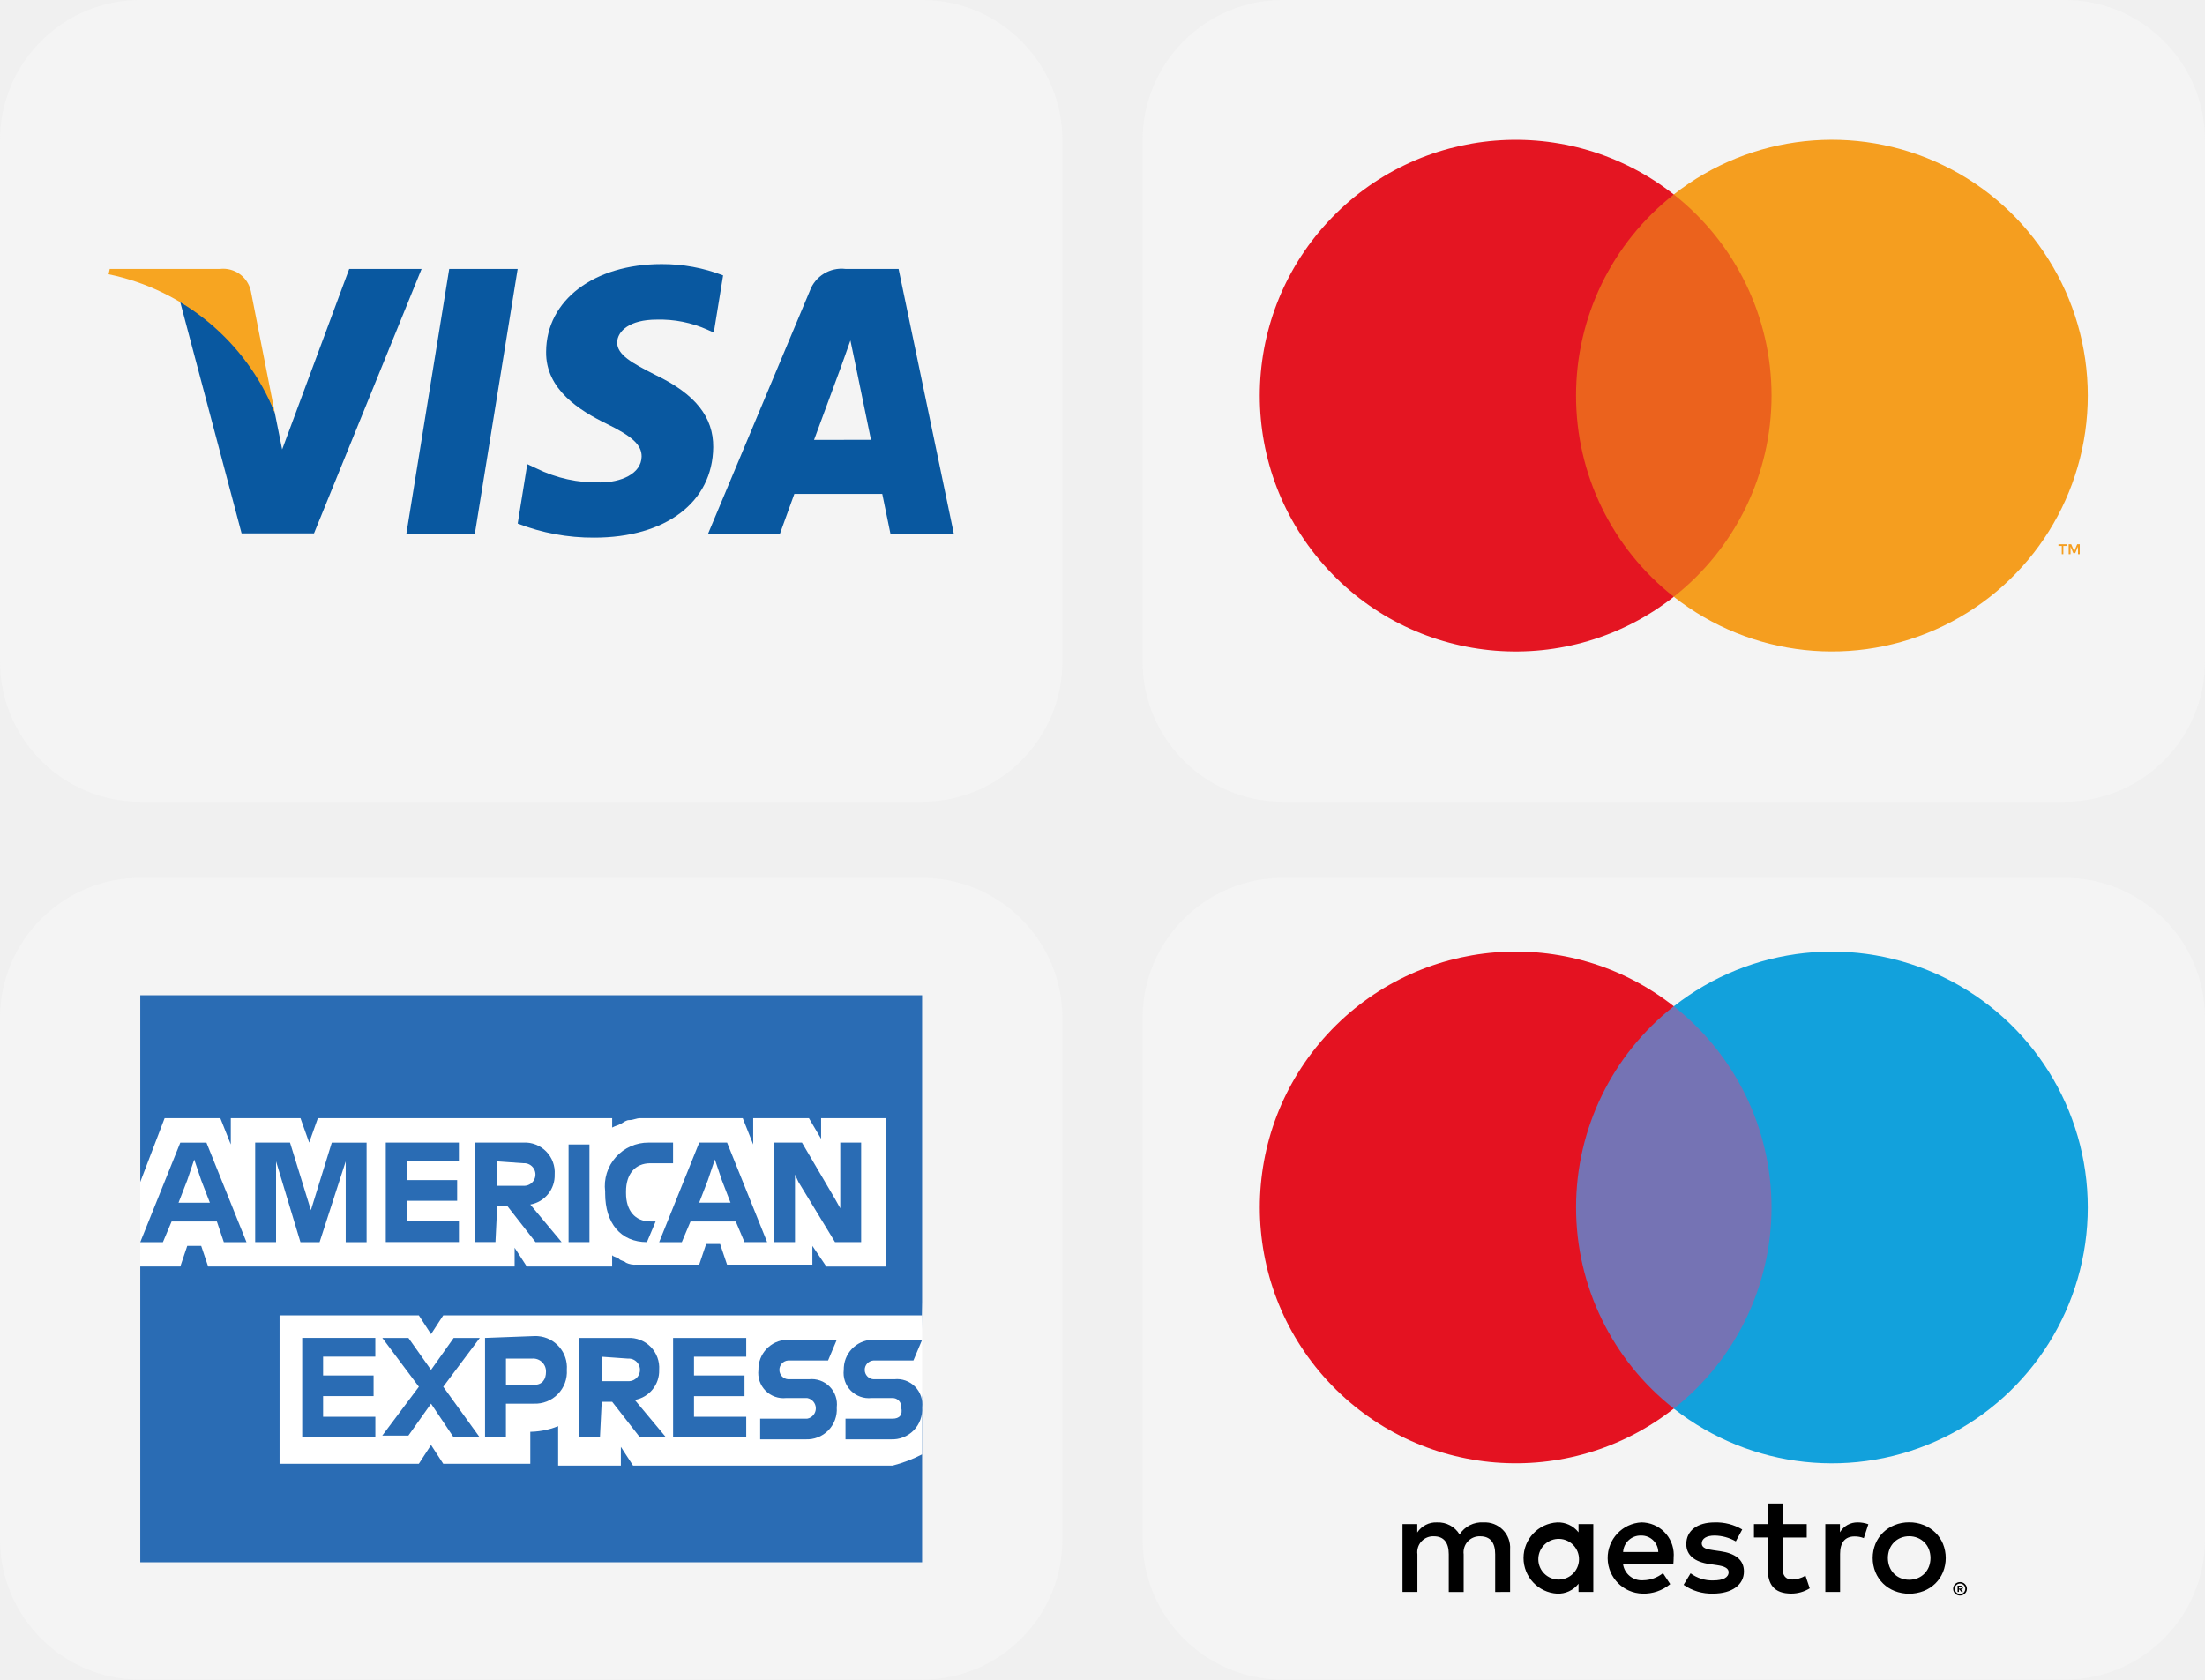
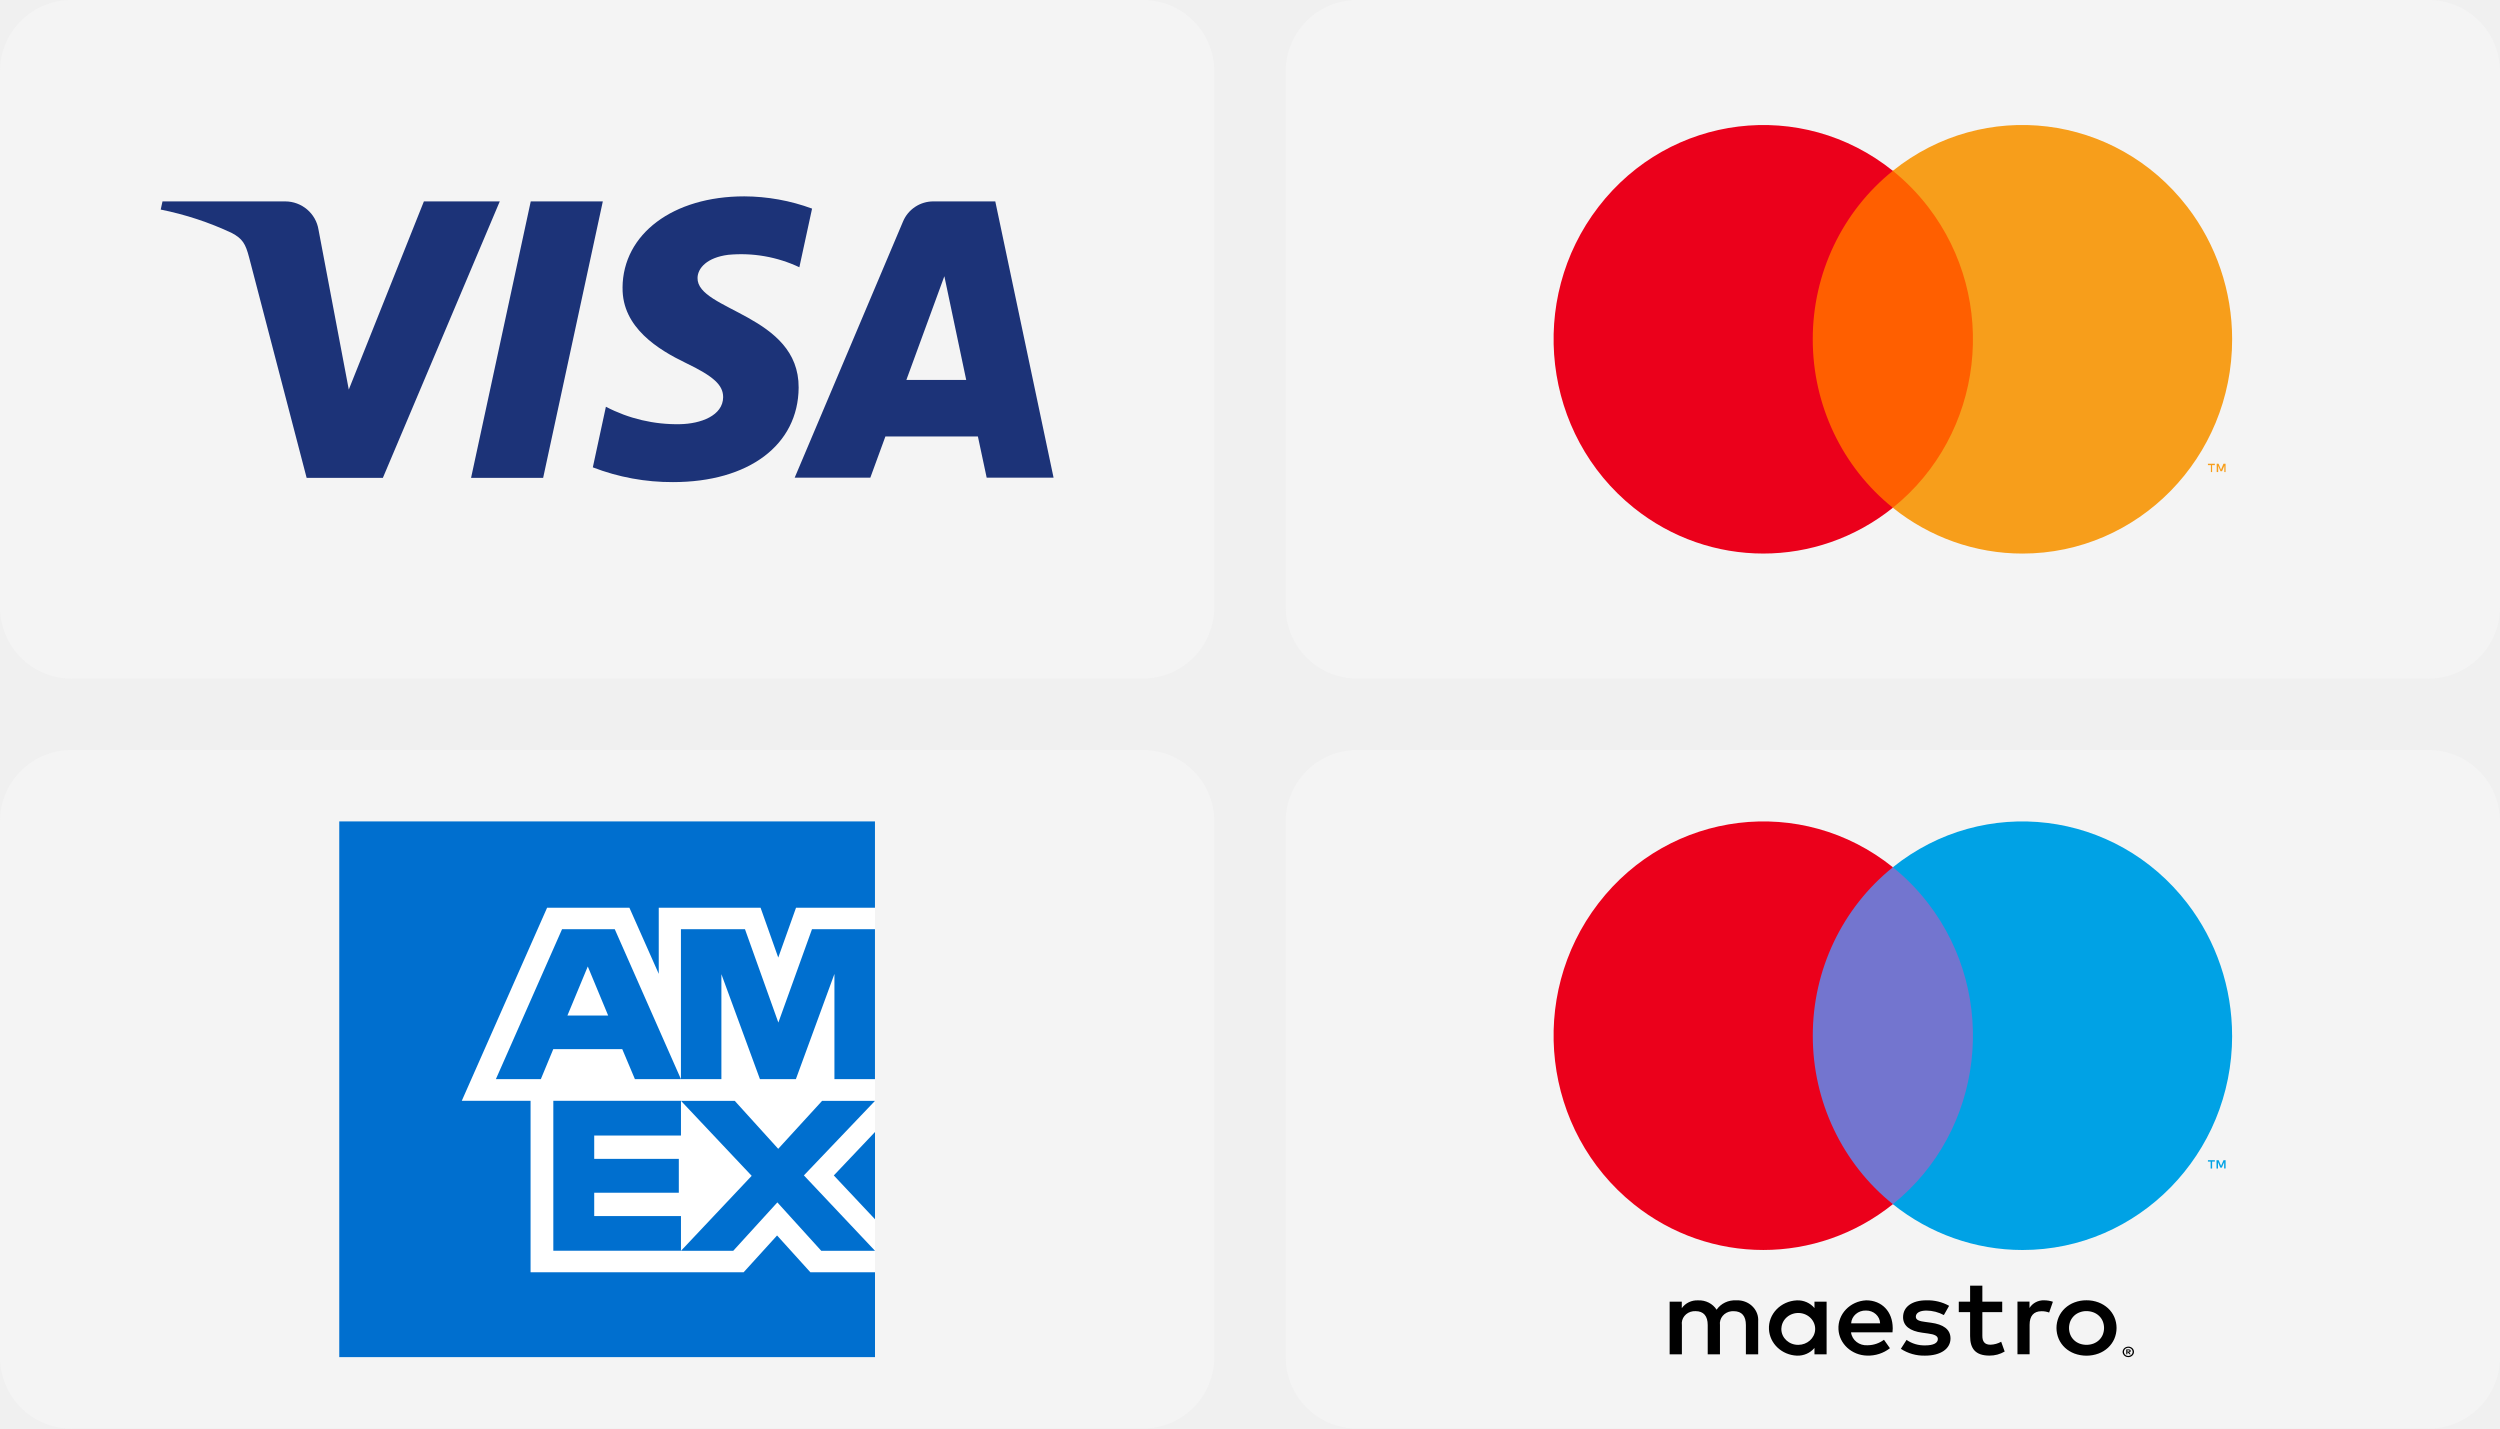
- <svg xmlns="http://www.w3.org/2000/svg" viewBox="0 0 70 53.328">
+ <svg xmlns="http://www.w3.org/2000/svg" id="Layer_1" data-name="Layer 1" viewBox="0 0 70 40">
  <defs>
-     <style>.cls-1{fill:#f4f4f4;}.cls-2{fill:#eb621d;}.cls-3{fill:#e41522;}.cls-4{fill:#f59e1f;}.cls-5{fill:#0958a0;}.cls-6{fill:#f7a521;}.cls-7{fill:#2a6cb4;}.cls-8{fill:#fff;}.cls-9{fill:#7573b4;}.cls-10{fill:#e41221;}.cls-11{fill:#12a1dc;}</style>
+     <style>
+       .cls-1 {
+         fill: #f79e1b;
+       }
+ 
+       .cls-2 {
+         fill: #006fcf;
+       }
+ 
+       .cls-3 {
+         fill: #f4f4f4;
+       }
+ 
+       .cls-4 {
+         fill: #eb001b;
+       }
+ 
+       .cls-5 {
+         fill: #fff;
+       }
+ 
+       .cls-6 {
+         fill: #ff5f00;
+       }
+ 
+       .cls-7 {
+         fill: #00a2e5;
+       }
+ 
+       .cls-8 {
+         fill: #7375cf;
+       }
+ 
+       .cls-9 {
+         fill: #1c3378;
+       }
+     </style>
  </defs>
-   <g id="Layer_2" data-name="Layer 2">
-     <g id="Layer_1-2" data-name="Layer 1">
-       <g id="Layer_2-2" data-name="Layer 2">
-         <g id="Layer_1-2-2" data-name="Layer 1-2">
-           <rect class="cls-1" x="36.273" width="33.727" height="25.455" rx="4.455" />
-           <rect class="cls-2" x="49.228" y="6.173" width="7.821" height="12.773" />
-           <path class="cls-3" d="M50.033,12.561A8.109,8.109,0,0,1,53.136,6.175a8.123,8.123,0,1,0,0,12.773A8.109,8.109,0,0,1,50.033,12.561Z" />
-           <path class="cls-4" d="M65.503,17.595v-.262H65.616v-.054h-.269v.054h.106v.262Zm.521,0v-.316h-.081l-.095.226-.095-.226h-.081v.316h.059v-.239l.088.205H65.88l.088-.205v.239Z" />
-           <path class="cls-4" d="M66.279,12.561a8.123,8.123,0,0,1-13.143,6.386,8.123,8.123,0,0,0,0-12.773A8.123,8.123,0,0,1,66.279,12.559Z" />
-         </g>
-       </g>
-       <g id="Layer_2-3" data-name="Layer 2">
-         <g id="Layer_1-2-3" data-name="Layer 1-2">
-           <rect class="cls-1" x="0" width="33.727" height="25.455" rx="4.455" />
-           <g id="g4158">
-             <polygon id="polygon9" class="cls-5" points="15.075 16.944 12.901 16.944 14.261 8.538 16.434 8.538 15.075 16.944" />
-             <path id="path11" class="cls-5" d="M22.954,8.743a5.357,5.357,0,0,0-1.95-.358c-2.146,0-3.658,1.145-3.667,2.781-.018,1.207,1.082,1.878,1.905,2.281.841.411,1.127.68,1.127,1.047-.009.563-.68.823-1.305.823a4.326,4.326,0,0,1-2.039-.447l-.286-.134-.304,1.887a6.615,6.615,0,0,0,2.424.447c2.281,0,3.765-1.127,3.783-2.871.009-.957-.572-1.69-1.824-2.289-.76-.385-1.226-.644-1.226-1.038.009-.358.394-.724,1.252-.724a3.693,3.693,0,0,1,1.619.322l.197.089.296-1.815Z" />
-             <path id="path13" class="cls-5" d="M25.843,13.966c.179-.483.868-2.352.868-2.352-.009.018.179-.492.286-.805l.152.724s.412,2.012.501,2.432Zm2.683-5.428H26.845a1.073,1.073,0,0,0-1.136.697l-3.229,7.708h2.281s.375-1.038.456-1.261h2.791c.062.295.259,1.261.259,1.261H30.279L28.526,8.538h0Z" />
-             <path id="path15" class="cls-5" d="M11.086,8.538,8.957,14.27l-.233-1.163A6.434,6.434,0,0,0,5.72,9.584l1.95,7.351H9.968l3.416-8.397Z" />
-             <path id="path17" class="cls-6" d="M6.981,8.538h-3.497l-.036.17a7.273,7.273,0,0,1,5.277,4.4L7.964,9.244A.899.899,0,0,0,6.981,8.538Z" />
-           </g>
-         </g>
-       </g>
-       <g id="Layer_2-4" data-name="Layer 2">
-         <g id="Layer_1-2-4" data-name="Layer 1-2">
-           <rect class="cls-1" y="27.873" width="33.727" height="25.455" rx="4.455" />
-           <path class="cls-7" d="M29.273,41.342V31.598H4.453V49.603H29.273V44.35c-.055,0,0-3.008,0-3.008" />
-           <path class="cls-8" d="M26.233,40.213h1.88V35.502H26.067v.656l-.387-.656h-1.769v.835l-.332-.835H20.318c-.111,0-.221.06-.332.06s-.166.06-.276.119-.166.06-.276.119V35.502H10.091l-.276.775-.276-.775H7.327v.835l-.332-.835h-1.769l-.774,2.027v2.683H5.724l.221-.656h.442l.221.656h9.729v-.596l.387.596h2.709v-.358c.055.06.166.06.221.119s.166.06.221.119a.656.656,0,0,0,.332.06h1.99l.221-.656h.442l.221.656h2.709V39.557Zm3.04,5.963V41.763h-15.202l-.387.596-.387-.596H8.875v4.711h4.422l.387-.596.387.596h2.764V45.46h-.111a2.503,2.503,0,0,0,.995-.179v1.252H19.71v-.596l.387.596h8.237a4.482,4.482,0,0,0,.94-.358Z" />
-           <path class="cls-7" d="M28.334,45.043H26.841v.656h1.437a.949.949,0,0,0,.995-1.014.801.801,0,0,0-.884-.894h-.663a.299.299,0,0,1,0-.596H28.997l.276-.656H27.781a.935.935,0,0,0-.993.872q-.003.041-.002.082a.801.801,0,0,0,.884.894h.663a.272.272,0,0,1,.276.298C28.665,44.924,28.555,45.043,28.334,45.043Zm-2.709,0H24.132v.656h1.437a.949.949,0,0,0,.995-1.014.801.801,0,0,0-.884-.894h-.663a.299.299,0,0,1,0-.596H26.288l.276-.656H25.072a.935.935,0,0,0-.993.872q-.003.041-.002.082a.801.801,0,0,0,.884.894h.663a.333.333,0,0,1,0,.656ZM23.69,43.135v-.656H21.368v3.16H23.69v-.656H22.032v-.656h1.603v-.656H22.032v-.596H23.69Zm-3.759,0a.359.359,0,1,1,0,.716h-.829v-.775Zm-.829,1.372h.332l.884,1.133h.829l-.995-1.193a.937.937,0,0,0,.774-.954.949.949,0,0,0-.995-1.014H18.383v3.16h.663Zm-1.769-.954c0,.239-.111.417-.387.417h-.884v-.835h.829a.407.407,0,0,1,.442.417ZM15.398,42.479v3.16h.663V44.566h.884a1.009,1.009,0,0,0,1.05-1.073.998.998,0,0,0-.92-1.071q-.037-.003-.075-.003Zm-.995,3.16h.829l-1.161-1.61L15.232,42.479H14.403l-.719,1.014L12.966,42.479h-.829l1.161,1.55L12.136,45.58h.829l.719-1.014Zm-2.488-2.505v-.656H9.594v3.16h2.322v-.656H10.257v-.656H11.86v-.656H10.257v-.596h1.658Zm13.433-5.605,1.161,1.908h.829V36.277h-.663v2.087l-.166-.298-1.05-1.789h-.884v3.16h.663V37.291Zm-2.875-.06.221-.656.221.656.276.716h-.995Zm1.161,1.968h.719l-1.271-3.16h-.884L20.926,39.438h.719l.276-.656h1.437Zm-3.096,0,.276-.656h-.166c-.498,0-.774-.358-.774-.894v-.06c0-.537.276-.894.774-.894h.719v-.656h-.774a1.38,1.38,0,0,0-1.382,1.55v.06c0.0.954.498,1.55,1.327,1.55Zm-2.488,0h.663V36.337h-.663Zm-1.437-2.505a.359.359,0,1,1,0,.716H15.785v-.775Zm-.829,1.372h.332l.885,1.133h.829l-.995-1.193a.937.937,0,0,0,.774-.954.949.949,0,0,0-.995-1.014H15.066v3.16h.663Zm-1.216-1.372v-.656H12.247v3.16h2.322v-.656H12.91v-.656h1.603v-.656H12.91v-.596h1.658ZM9.538,39.438h.608l.829-2.564v2.564h.663v-3.16H10.533L9.87,38.424l-.663-2.147H8.101v3.16h.663V36.873ZM5.945,37.47l.221-.656.221.656.276.716h-.995ZM7.106,39.438h.719l-1.271-3.16H5.724L4.453,39.438h.719l.276-.656H6.885Z" />
-         </g>
-       </g>
-       <g id="Layer_2-5" data-name="Layer 2">
-         <g id="Layer_1-2-5" data-name="Layer 1-2">
-           <rect class="cls-1" x="36.273" y="27.873" width="33.727" height="25.455" rx="4.455" />
-           <path d="M47.94,50.544V49.192a.802.802,0,0,0-.847-.856.834.834,0,0,0-.757.383.791.791,0,0,0-.712-.383.712.712,0,0,0-.631.32V48.39h-.469v2.154h.473V49.35a.504.504,0,0,1,.527-.572c.311,0,.469.203.469.568v1.199h.473V49.35a.508.508,0,0,1,.527-.572c.32,0,.473.203.473.568v1.199Zm2.641-1.077V48.39h-.469v.261a.817.817,0,0,0-.68-.315,1.133,1.133,0,0,0,0,2.262.817.817,0,0,0,.68-.315v.261h.469Zm-1.744,0a.646.646,0,1,1-.001.052q-0-.026.001-.052Zm11.772-1.134a1.214,1.214,0,0,1,.462.087,1.128,1.128,0,0,1,.368.238,1.092,1.092,0,0,1,.243.359,1.197,1.197,0,0,1,0,.9,1.091,1.091,0,0,1-.243.359,1.127,1.127,0,0,1-.368.238,1.276,1.276,0,0,1-.924,0,1.115,1.115,0,0,1-.367-.238,1.101,1.101,0,0,1-.242-.359,1.198,1.198,0,0,1,0-.9,1.102,1.102,0,0,1,.242-.359,1.115,1.115,0,0,1,.367-.238,1.214,1.214,0,0,1,.462-.087Zm0,.443a.699.699,0,0,0-.268.051.633.633,0,0,0-.214.142.66.66,0,0,0-.142.218.784.784,0,0,0,0,.56.66.66,0,0,0,.142.218.633.633,0,0,0,.214.142.733.733,0,0,0,.535,0,.646.646,0,0,0,.215-.142.654.654,0,0,0,.143-.218.784.784,0,0,0,0-.56.654.654,0,0,0-.143-.218.646.646,0,0,0-.215-.142.699.699,0,0,0-.268-.051Zm-7.478.69a1.033,1.033,0,0,0-.93-1.126q-.046-.004-.093-.005a1.132,1.132,0,0,0,.032,2.262,1.309,1.309,0,0,0,.883-.302l-.23-.347a1.026,1.026,0,0,1-.626.225.598.598,0,0,1-.644-.527h1.6c.004-.059.009-.117.009-.18Zm-1.604-.189a.555.555,0,0,1,.572-.523.535.535,0,0,1,.545.523Zm3.578-.338a1.388,1.388,0,0,0-.671-.185c-.257,0-.41.095-.41.252,0,.144.162.185.365.212l.221.032c.469.068.753.266.753.644,0,.41-.36.703-.982.703a1.554,1.554,0,0,1-.933-.279l.221-.365a1.148,1.148,0,0,0,.717.225c.32,0,.491-.095.491-.261,0-.122-.122-.189-.379-.225l-.221-.032c-.482-.068-.744-.284-.744-.635,0-.428.351-.689.897-.689a1.611,1.611,0,0,1,.879.225Zm2.252-.122h-.766v.973c0,.216.077.36.311.36a.866.866,0,0,0,.415-.122l.135.401a1.101,1.101,0,0,1-.586.167c-.554,0-.748-.297-.748-.798v-.982h-.437V48.39h.437l-0-.653h.473l0.0.653h.766Zm1.622-.482a1.001,1.001,0,0,1,.334.059l-.144.442a.764.764,0,0,0-.293-.054c-.306,0-.46.198-.46.554v1.208h-.469V48.39H58.411v.261a.635.635,0,0,1,.568-.315Zm3.245,1.895a.215.215,0,0,1,.085.017.221.221,0,0,1,.069.046.216.216,0,0,1,.047.068.211.211,0,0,1,0,.166.218.218,0,0,1-.047.068.225.225,0,0,1-.069.046.212.212,0,0,1-.085.017.218.218,0,0,1-.203-.131.211.211,0,0,1,0-.166.217.217,0,0,1,.047-.068.214.214,0,0,1,.07-.046.221.221,0,0,1,.086-.017Zm0,.381a.16.16,0,0,0,.065-.013.17.17,0,0,0,.053-.036.167.167,0,0,0-.053-.272.161.161,0,0,0-.065-.013.168.168,0,0,0-.066.013.165.165,0,0,0-.053.035.167.167,0,0,0,.119.285Zm.013-.267a.091.091,0,0,1,.059.017.057.057,0,0,1,.021.046.054.054,0,0,1-.017.041.079.079,0,0,1-.047.02l.065.075h-.051l-.06-.075h-.019v.075h-.043v-.199Zm-.049.037V50.435h.049a.048.048,0,0,0,.027-.007.022.022,0,0,0,.01-.02.022.022,0,0,0-.01-.02.049.049,0,0,0-.027-.007Z" />
-           <rect class="cls-9" x="49.582" y="31.95" width="7.108" height="12.773" />
-           <path class="cls-10" d="M50.034,38.336a8.109,8.109,0,0,1,3.103-6.387,8.123,8.123,0,1,0,0,12.773A8.109,8.109,0,0,1,50.034,38.336Z" />
-           <path class="cls-11" d="M61.665,42.459V42.279h.073v-.037h-.185v.037h.073v.18Zm.36,0V42.242h-.057l-.065.15-.065-.15h-.057v.217h.04v-.164l.061.141h.042l.061-.142v.164Z" />
-           <path class="cls-11" d="M66.279,38.336a8.123,8.123,0,0,1-13.143,6.387,8.125,8.125,0,0,0,0-12.773A8.123,8.123,0,0,1,66.279,38.336Z" />
-         </g>
-       </g>
+   <rect class="cls-3" x="36" width="34" height="19" rx="2" ry="2" />
+   <g id="Layer_1-2" data-name="Layer 1-2">
+     <g id="_Group_" data-name=" Group ">
+       <rect class="cls-6" x="50.431" y="4.783" width="5.138" height="9.434" />
+       <path id="_Path_" data-name=" Path " class="cls-4" d="m50.757,9.501c-.002-1.841.825-3.581,2.243-4.718-2.55-2.047-6.241-1.595-8.244,1.01-2.004,2.605-1.561,6.377.988,8.424,2.129,1.71,5.127,1.71,7.256,0-1.417-1.136-2.244-2.875-2.243-4.716Z" />
+       <path class="cls-1" d="m62.5,9.501c-0,3.313-2.629,5.999-5.872,5.999-1.316-0-2.594-.452-3.629-1.283,2.55-2.047,2.992-5.819.988-8.424-.289-.376-.621-.715-.988-1.01,2.549-2.048,6.24-1.596,8.245,1.008.813,1.057,1.256,2.363,1.256,3.708,0,0,0,.002,0,.002Z" />
+       <path class="cls-1" d="m61.939,13.217v-.193h.077v-.04h-.194v.04h.083v.193h.034Zm.377,0v-.233h-.059l-.069.167-.069-.167h-.052v.233h.042v-.175l.064.152h.044l.064-.152v.177l.034-.002Z" />
    </g>
  </g>
+   <rect class="cls-3" width="34" height="19" rx="2" ry="2" />
+   <g>
+     <path class="cls-9" d="m17.432,8.057c-.015,1.114,1.004,1.736,1.767,2.104.788.378,1.049.622,1.049.96-.005.517-.627.746-1.21.756-.722.014-1.435-.154-2.073-.488l-.366,1.697c.715.276,1.476.416,2.244.413,2.123,0,3.509-1.04,3.519-2.647.01-2.04-2.851-2.154-2.831-3.07.005-.279.271-.572.858-.647.684-.065,1.373.055,1.993.348l.356-1.642c-.607-.224-1.25-.34-1.898-.343-1.993,0-3.399,1.05-3.409,2.557" />
+     <path class="cls-9" d="m27.868,5.639h-1.727c-.376-.003-.716.222-.858.567l-3.032,7.169h2.118l.422-1.154h2.59l.246,1.154h1.873l-1.632-7.736Zm-2.49,5l1.064-2.905.612,2.905h-1.677Z" />
+     <polyline class="cls-9" points="14.861 5.639 13.19 13.38 15.208 13.38 16.879 5.639 14.861 5.639" />
+     <path class="cls-9" d="m11.869,5.639l-2.103,5.269-.848-4.478c-.073-.455-.469-.791-.934-.791h-3.434l-.05.229c.689.138,1.358.358,1.993.657.296.159.382.298.482.682l1.611,6.174h2.134l3.273-7.741h-2.123" />
+   </g>
+   <rect class="cls-3" x="36" y="21" width="34" height="19" rx="2" ry="2" />
+   <g>
+     <path d="m49.229,37.921v-.925c.022-.302-.219-.564-.54-.586-.025-.002-.05-.002-.075-0-.22-.013-.43.087-.549.262-.108-.17-.306-.271-.517-.262-.183-.009-.357.075-.458.219v-.182h-.34v1.474h.343v-.817c-.028-.189.112-.363.312-.389.023-.003.047-.004.071-.003.226,0,.34.139.34.389v.82h.343v-.817c-.026-.19.117-.365.319-.389.021-.003.043-.003.064-.002.232,0,.343.139.343.389v.82h.343Zm1.916-.737v-.737h-.34v.179c-.118-.143-.302-.224-.494-.216-.453.021-.803.385-.78.812.021.398.358.717.78.736.192.008.376-.073.494-.216v.179h.34v-.737Zm-1.265,0c.015-.246.239-.434.499-.42s.46.225.445.471c-.014.236-.221.42-.471.421-.259.003-.472-.192-.475-.436-0-.012 0-.024.001-.036Zm8.542-.776c.115-.001.229.019.335.059.099.037.19.093.267.163.076.07.135.153.176.245.085.197.085.418,0,.616-.041.092-.101.176-.176.246-.077.07-.167.126-.267.163-.216.079-.455.079-.671,0-.099-.037-.19-.093-.266-.163-.075-.07-.135-.154-.175-.246-.085-.197-.085-.418,0-.616.041-.092.1-.175.175-.245.076-.07.167-.126.266-.163.107-.04.221-.06.335-.059Zm0,.303c-.067-.001-.132.011-.194.035-.058.022-.111.055-.155.097-.044.043-.079.094-.103.149-.05.123-.05.26,0,.383.023.056.058.106.103.149.044.042.097.075.155.097.125.046.264.046.388,0,.058-.022.111-.055.156-.097.045-.043.08-.093.104-.149.05-.123.05-.26,0-.383-.024-.056-.059-.107-.104-.149-.045-.042-.098-.075-.156-.097-.062-.023-.128-.035-.194-.035Zm-5.426.472c-.003-.459-.304-.774-.742-.774-.453.022-.801.387-.777.814.022.404.371.724.8.734.233.008.461-.066.641-.207l-.167-.237c-.129.098-.289.152-.454.154-.234.019-.441-.141-.468-.361h1.161c.003-.04.007-.08.007-.123Zm-1.164-.13c.012-.206.197-.365.415-.358.214-.004.391.156.396.358h-.811Zm2.596-.231c-.148-.081-.316-.124-.487-.126-.186,0-.298.065-.298.173,0,.099.118.126.265.145l.16.022c.34.046.546.182.546.441,0,.281-.262.481-.713.481-.241.006-.479-.061-.677-.191l.16-.25c.15.105.333.159.52.154.232,0,.356-.065.356-.179,0-.083-.088-.13-.275-.154l-.16-.022c-.35-.046-.539-.194-.539-.435,0-.293.255-.472.651-.472.224-.007.445.046.638.154l-.147.259Zm1.634-.083h-.556v.666c0,.148.056.247.226.247.106-.003.21-.032.301-.083l.098.274c-.127.075-.275.115-.425.114-.402,0-.543-.204-.543-.546v-.672h-.317v-.293h.317l-0-.447h.343l0.0.447h.556v.293Zm1.177-.33c.082 0.0.164.014.242.04l-.105.302c-.068-.025-.14-.038-.213-.037-.222,0-.334.136-.334.379v.826h-.34v-1.474h.337v.179c.085-.138.243-.221.412-.216h0Zm2.354,1.296c.021-0.0.042.004.062.012.019.007.036.018.05.031.014.013.026.029.034.047.017.036.017.077,0,.114-.008.017-.02.033-.034.047-.015.013-.032.024-.05.032-.019.008-.04.012-.062.012-.064.001-.122-.035-.147-.09-.017-.036-.017-.077,0-.114.008-.017.019-.033.034-.047.014-.013.032-.024.051-.031.02-.008.041-.012.063-.012Zm0,.261c.016 0.0.032-.003.047-.009.014-.006.027-.014.038-.024.047-.045.048-.117 0-.162-.011-.01-.024-.019-.038-.024-.015-.006-.031-.009-.047-.009-.016-0-.033.003-.048.009-.014.006-.028.014-.039.024-.047.045-.047.117,0,.162.023.022.054.034.087.033Zm.009-.183c.015-.001.03.003.043.012.01.008.016.02.015.032 0.0.01-.004.021-.012.028-.009.008-.021.013-.034.013l.047.051h-.037l-.044-.051h-.014v.051h-.031v-.136h.067Zm-.036.026v.036h.035c.007 0.0.014-.001.019-.005.005-.003.008-.008.007-.014 0-.005-.002-.011-.007-.014-.006-.003-.013-.005-.019-.004h-.035Z" />
+     <g>
+       <rect class="cls-8" x="50.431" y="24.283" width="5.138" height="9.434" />
+       <path class="cls-4" d="m50.758,29c-.002-1.841.825-3.58,2.243-4.717-2.549-2.048-6.241-1.596-8.245,1.009-2.004,2.605-1.562,6.377.988,8.425,2.129,1.71,5.127,1.71,7.257,0-1.417-1.137-2.244-2.876-2.243-4.717Z" />
+       <path class="cls-7" d="m61.94,32.718v-.193h.076v-.039h-.194v.039h.076v.193h.042Zm.377,0v-.233h-.059l-.068.16-.068-.16h-.06v.233h.042v-.176l.064.151h.044l.064-.152v.176h.042Z" />
+       <path class="cls-7" d="m62.5,29c0,3.314-2.628,6-5.871,6-1.316 0-2.594-.452-3.629-1.283,2.549-2.049,2.991-5.821.986-8.426-.288-.375-.62-.713-.986-1.008,2.549-2.048,6.24-1.596,8.244,1.009.813,1.057,1.255,2.363,1.255,3.708Z" />
+     </g>
+   </g>
+   <rect class="cls-3" y="21" width="34" height="19" rx="2" ry="2" />
+   <g>
+     <polygon class="cls-5" points="24.5 38 17.045 38 9.5 38 9.5 30.425 9.5 23 16.944 23 24.5 23 24.5 30.499 24.5 38" />
+     <path class="cls-2" d="m24.5,38v-2.377h-1.81l-.932-1.03-.936,1.03h-5.966v-4.801h-1.926l2.389-5.406h2.304l.822,1.852v-1.852h2.851l.495,1.396.498-1.396h2.21v-2.416h-15v15h15Zm-1.505-2.978h1.505l-1.991-2.111,1.991-2.087h-1.481l-1.229,1.343-1.217-1.343h-1.505l1.979,2.099-1.979,2.099h1.463l1.235-1.355,1.229,1.355h0Zm.352-2.109l1.153,1.226v-2.443l-1.153,1.216h0Zm-6.709,1.138v-.654h2.369v-.948h-2.369v-.654h2.429v-.972h-3.574v4.198h3.574v-.971s-2.429,0-2.429,0Zm6.728-3.836h1.133v-4.198h-1.763l-.942,2.615-.935-2.615h-1.793v4.198h1.133v-2.938l1.079,2.938h1.007l1.079-2.945v2.945h0Zm-5.589,0h1.289l-1.853-4.198h-1.475l-1.853,4.198h1.259l.348-.84h1.931l.354.84h0Zm-.75-1.781h-1.139l.57-1.373.57,1.373h0Z" />
+   </g>
</svg>
